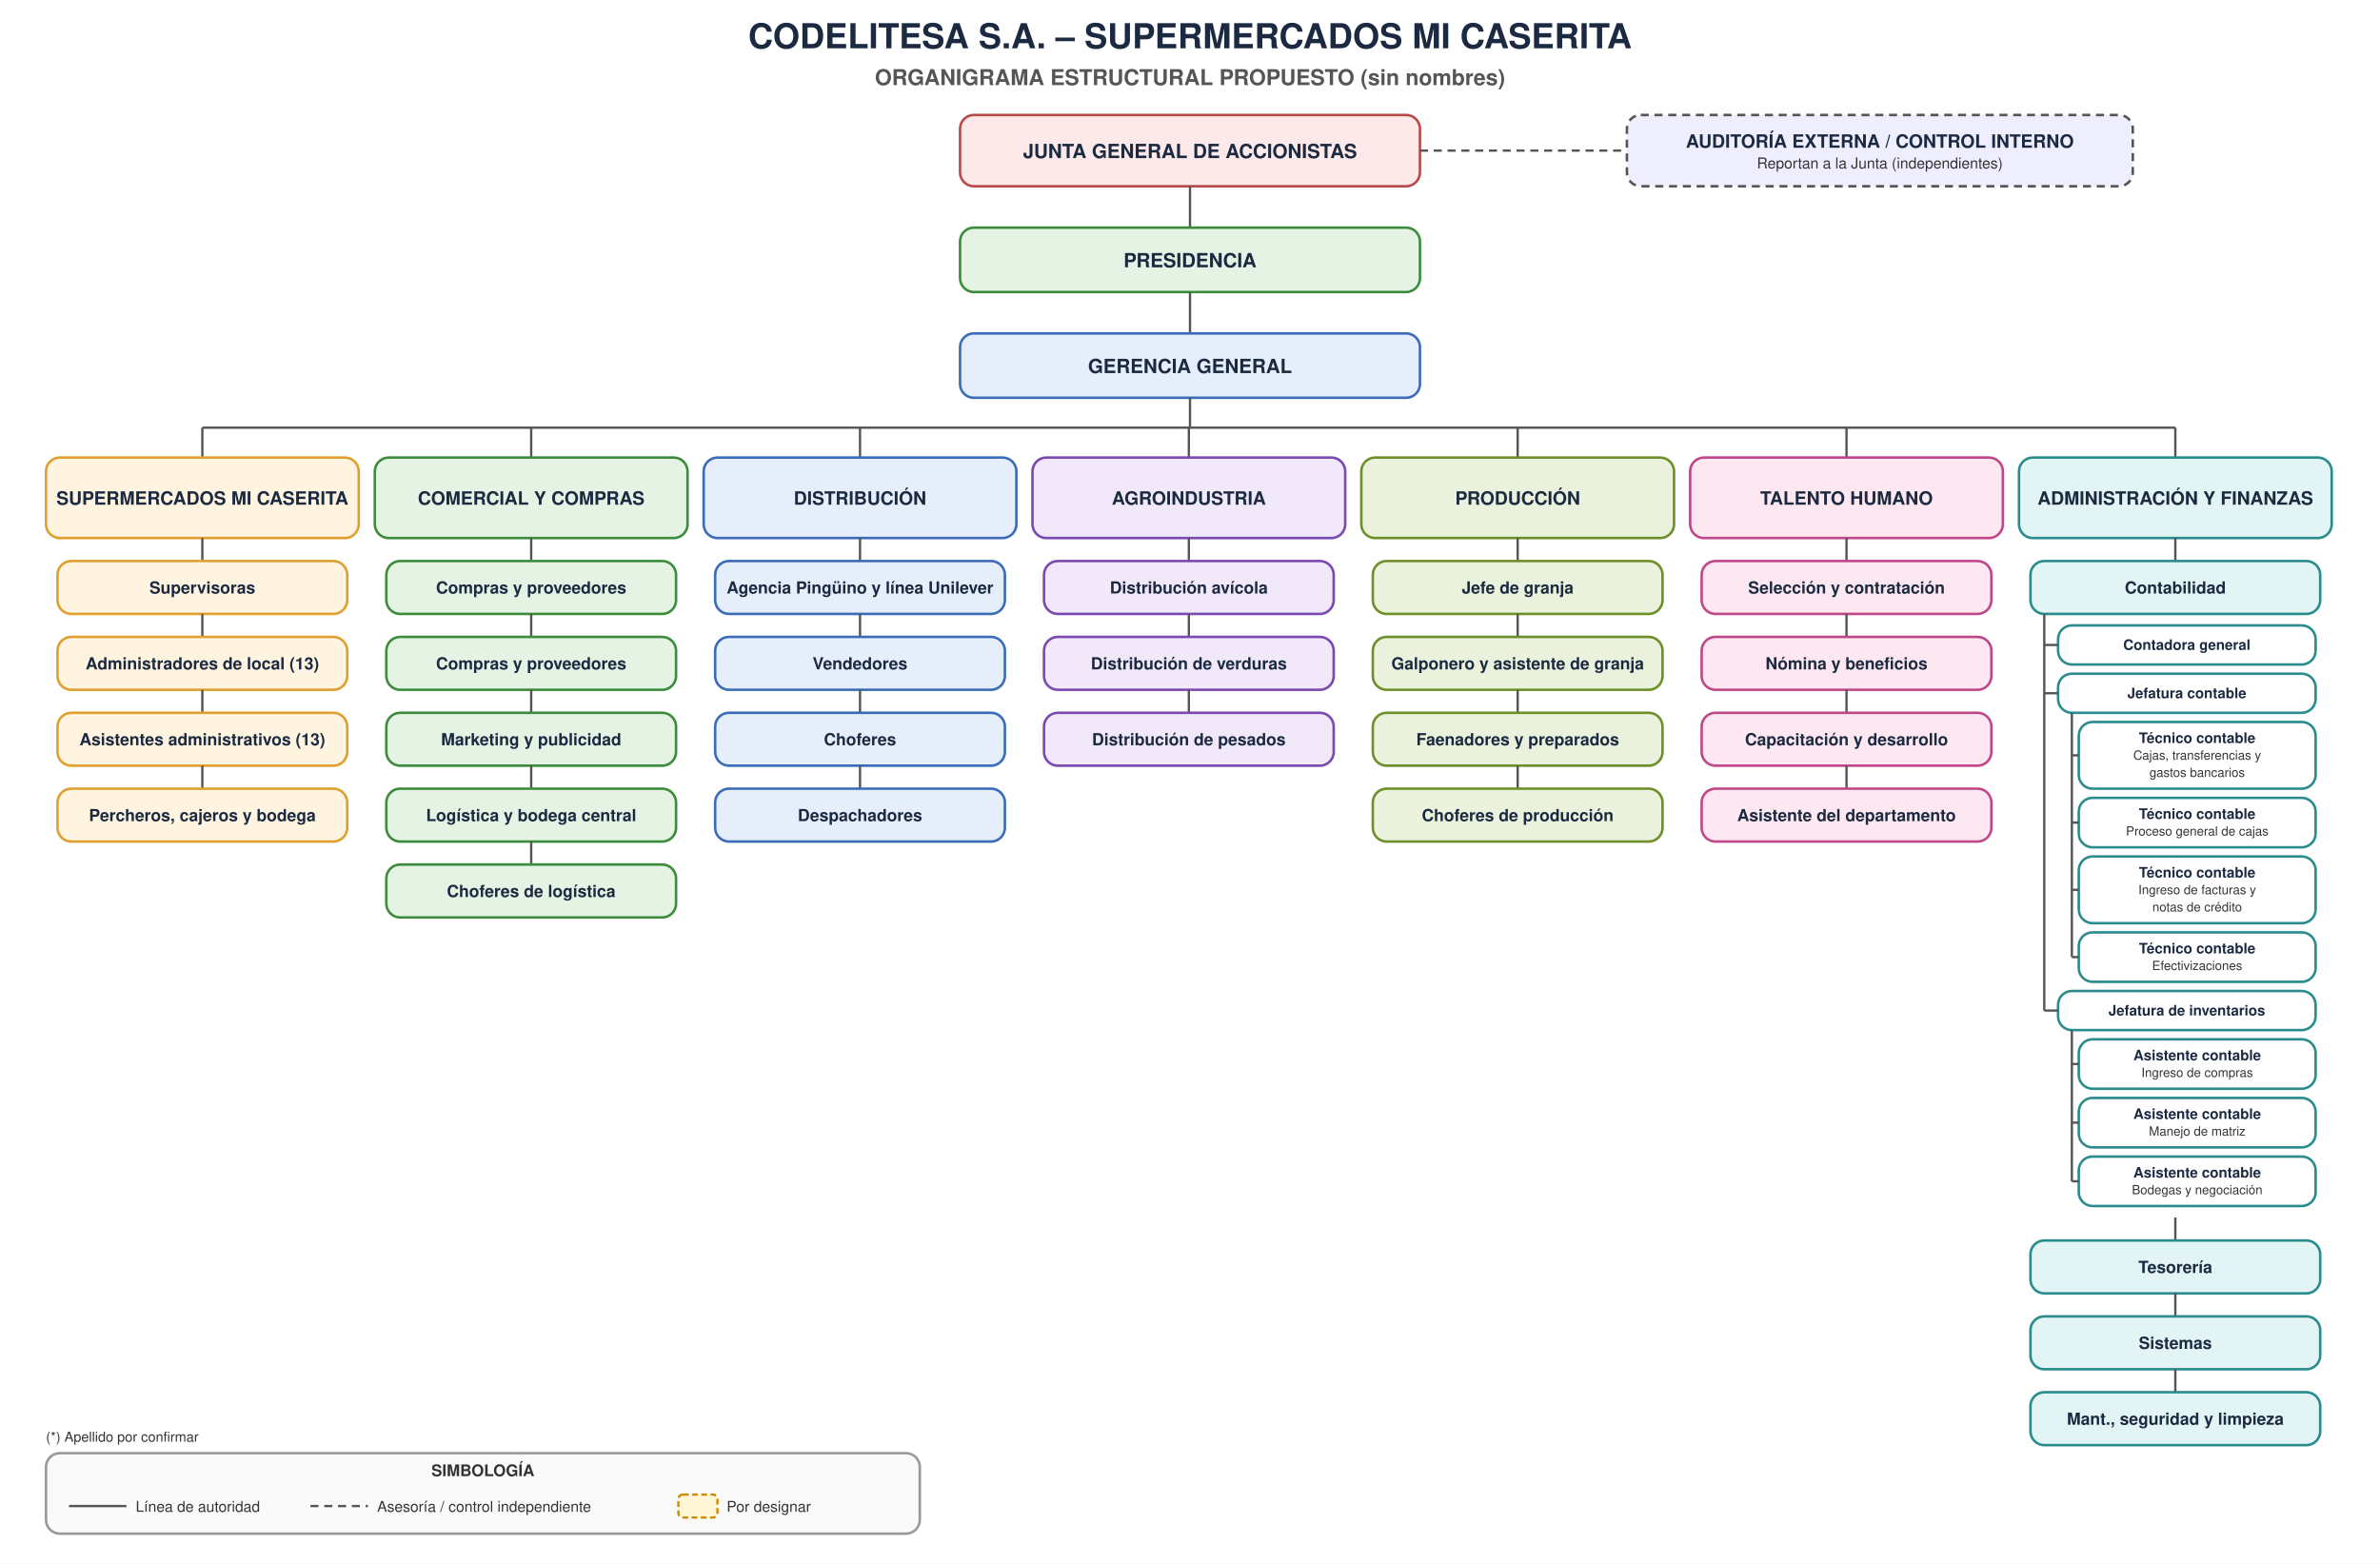
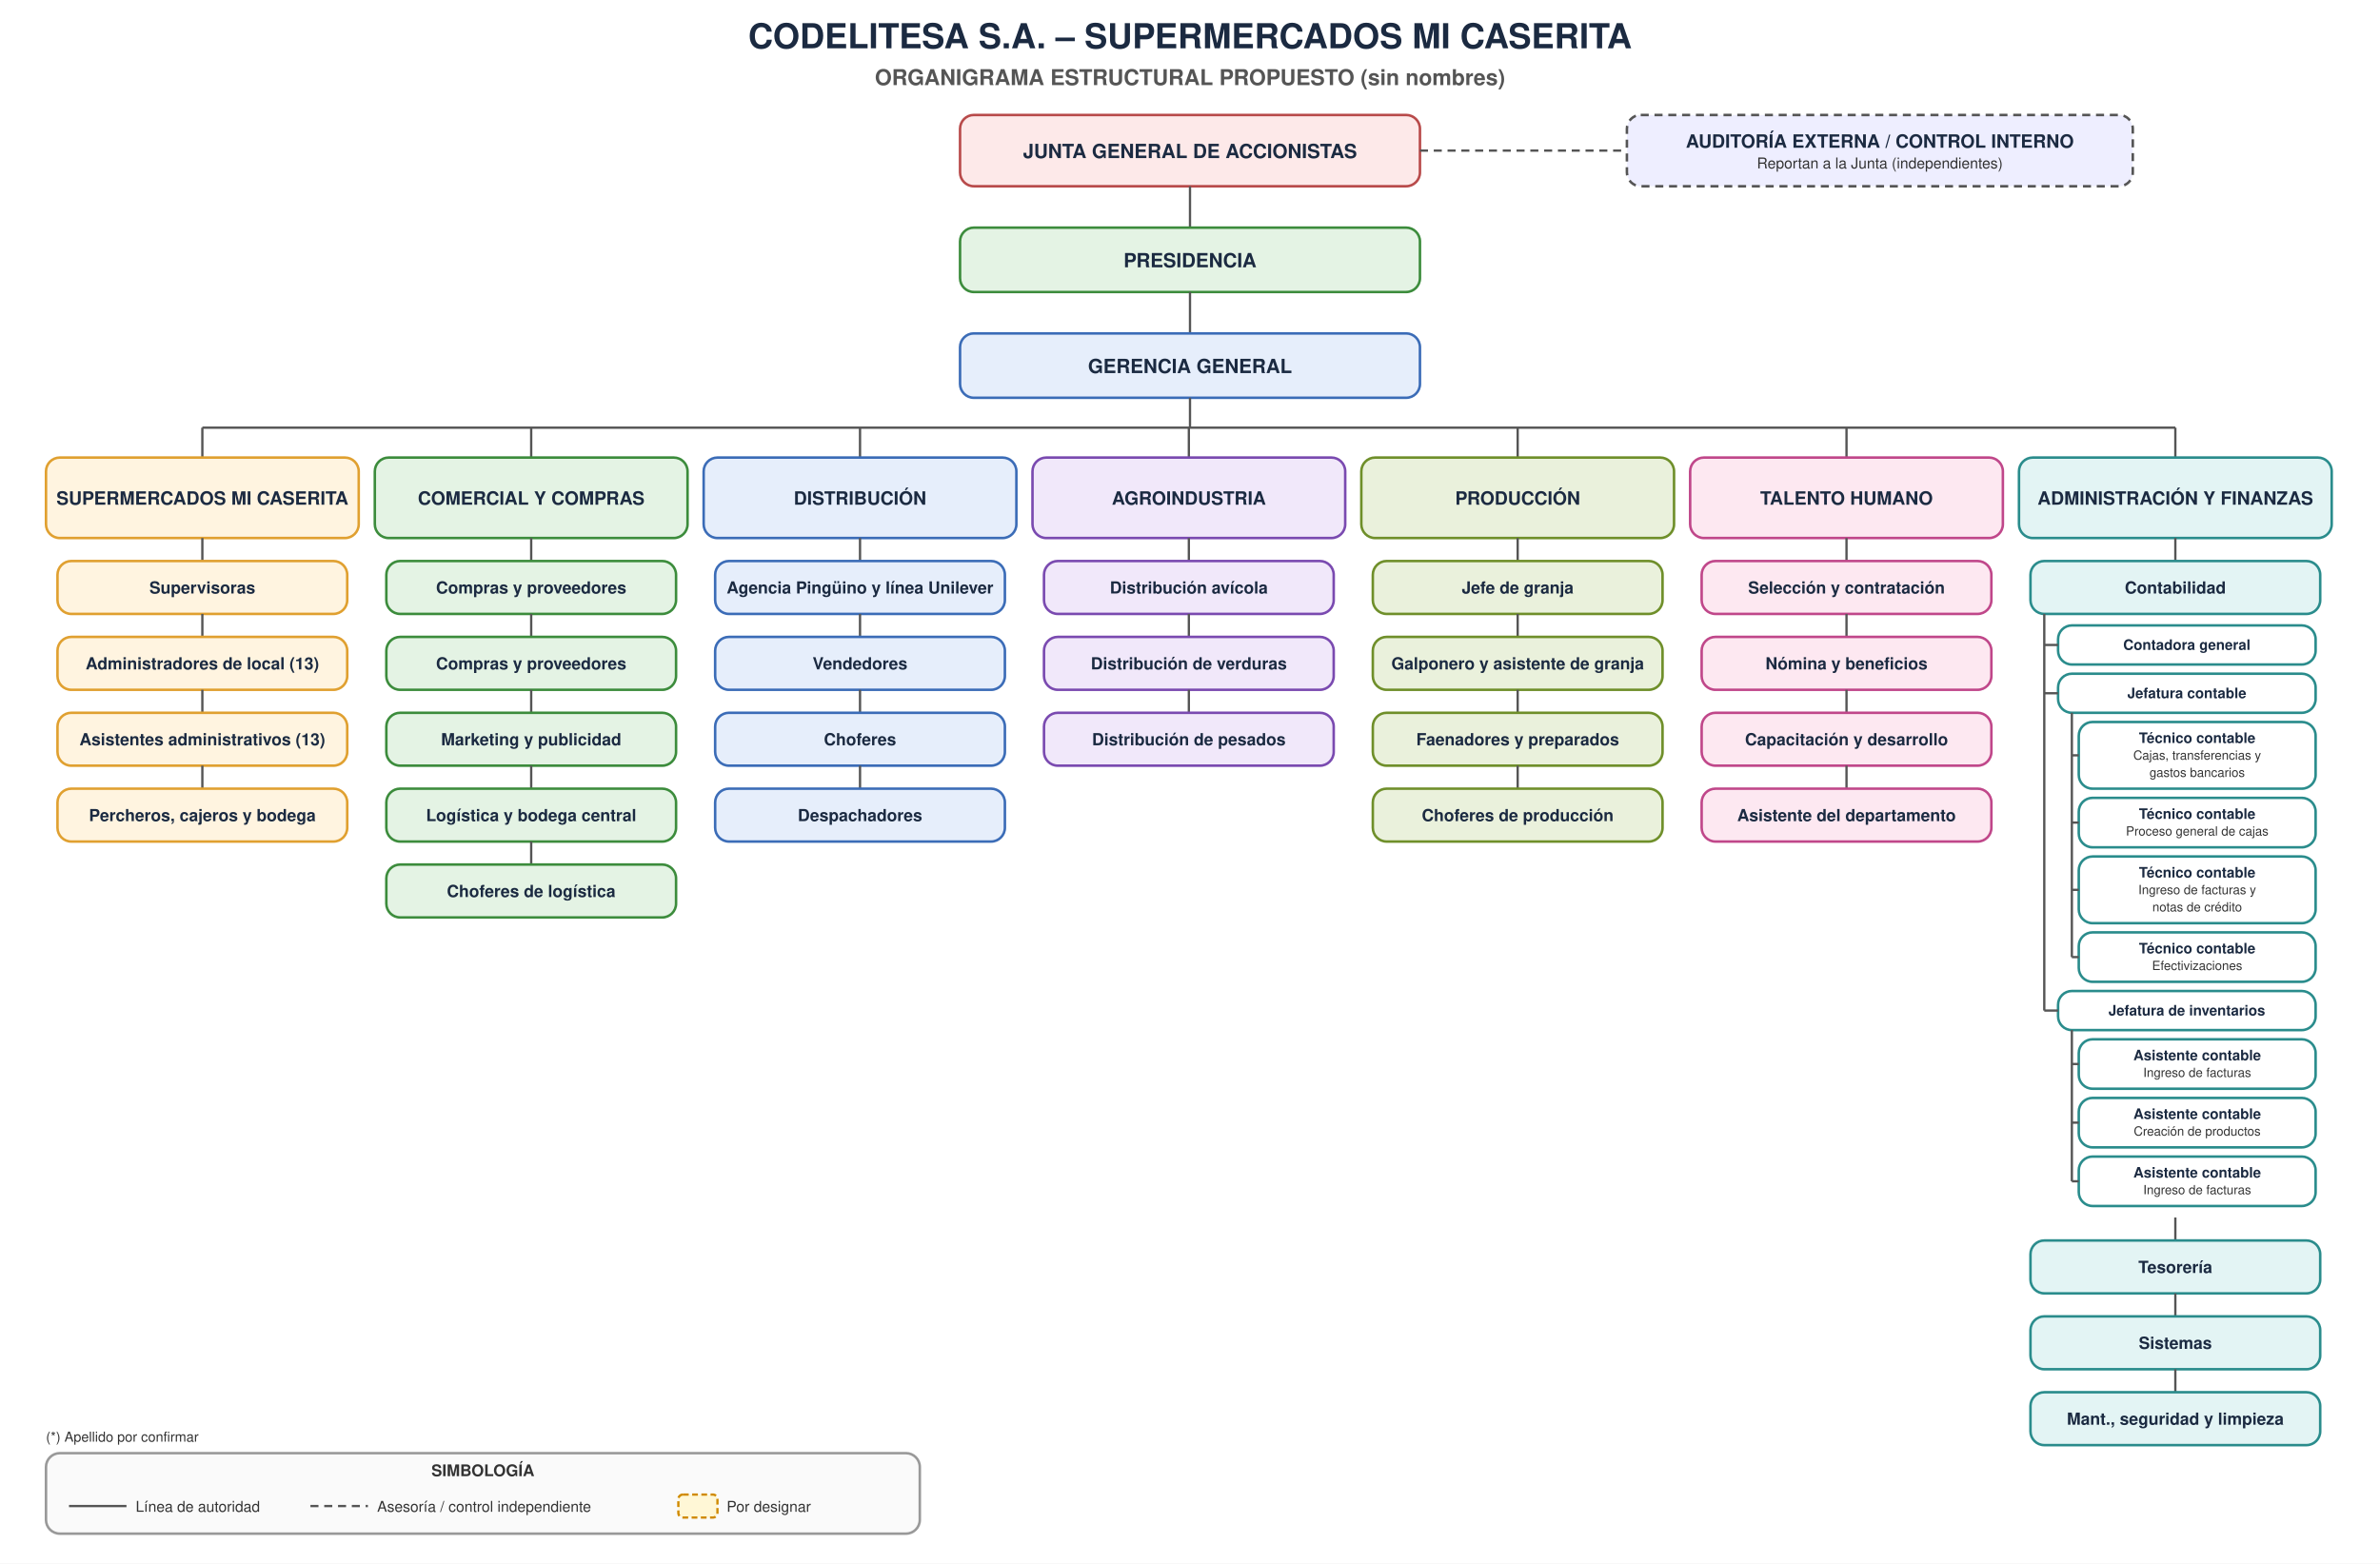
<svg xmlns="http://www.w3.org/2000/svg" width="2070" height="1360" viewBox="0 0 2070 1360" font-family="Helvetica,Arial,sans-serif">
  <rect width="100%" height="100%" fill="#fff" />
  <text x="1035.0" y="42" text-anchor="middle" font-size="30" font-weight="700" fill="#1b2a41">CODELITESA S.A. – SUPERMERCADOS MI CASERITA</text>
  <text x="1035.0" y="74" text-anchor="middle" font-size="19" font-weight="600" fill="#555">ORGANIGRAMA ESTRUCTURAL PROPUESTO (sin nombres)</text>
  <rect x="835.0" y="100" width="400" height="62" rx="12" fill="#fde9e9" stroke="#b84a4a" stroke-width="2.2" />
  <text x="1035.0" y="137.5" text-anchor="middle" font-weight="700" font-size="17" fill="#1b2a41">JUNTA GENERAL DE ACCIONISTAS</text>
  <rect x="1415.0" y="100" width="440" height="62" rx="12" fill="#eef" stroke="#555" stroke-width="2.2" stroke-dasharray="7 5" />
  <text x="1635.0" y="128.5" text-anchor="middle" font-weight="700" font-size="16" fill="#1b2a41">AUDITORÍA EXTERNA / CONTROL INTERNO</text>
  <text x="1635.0" y="146.5" text-anchor="middle" font-size="13" fill="#333" font-weight="400">Reportan a la Junta (independientes)</text>
  <path d="M1235.0,131 L1415.0,131" stroke="#555" stroke-width="2" fill="none" stroke-dasharray="7 5" />
  <path d="M1035.0,162 L1035.0,198" stroke="#555" stroke-width="2" fill="none" />
  <rect x="835.0" y="198" width="400" height="56" rx="12" fill="#e4f3e4" stroke="#3c8c3c" stroke-width="2.2" />
  <text x="1035.0" y="232.5" text-anchor="middle" font-weight="700" font-size="17" fill="#1b2a41">PRESIDENCIA</text>
  <path d="M1035.0,254 L1035.0,290" stroke="#555" stroke-width="2" fill="none" />
  <rect x="835.0" y="290" width="400" height="56" rx="12" fill="#e6eefb" stroke="#3b6cb7" stroke-width="2.2" />
  <text x="1035.0" y="324.5" text-anchor="middle" font-weight="700" font-size="17" fill="#1b2a41">GERENCIA GENERAL</text>
  <path d="M1035.0,346 L1035.0,372" stroke="#555" stroke-width="2" fill="none" />
  <path d="M176.0,372 L176.0,398" stroke="#555" stroke-width="2" fill="none" />
  <rect x="40" y="398" width="272" height="70" rx="12" fill="#fff4e0" stroke="#e0a030" stroke-width="2.2" />
  <text x="176.0" y="439.0" text-anchor="middle" font-weight="700" font-size="16" fill="#1b2a41">SUPERMERCADOS MI CASERITA</text>
  <path d="M176.0,468 L176.0,488" stroke="#555" stroke-width="2" fill="none" />
  <rect x="50" y="488" width="252" height="46" rx="12" fill="#fff4e0" stroke="#e0a030" stroke-width="2.2" />
  <text x="176.0" y="516.25" text-anchor="middle" font-weight="700" font-size="14.5" fill="#1b2a41">Supervisoras</text>
  <path d="M176.0,534 L176.0,554" stroke="#555" stroke-width="2" fill="none" />
  <rect x="50" y="554" width="252" height="46" rx="12" fill="#fff4e0" stroke="#e0a030" stroke-width="2.2" />
  <text x="176.0" y="582.25" text-anchor="middle" font-weight="700" font-size="14.5" fill="#1b2a41">Administradores de local (13)</text>
  <path d="M176.0,600 L176.0,620" stroke="#555" stroke-width="2" fill="none" />
  <rect x="50" y="620" width="252" height="46" rx="12" fill="#fff4e0" stroke="#e0a030" stroke-width="2.2" />
  <text x="176.0" y="648.25" text-anchor="middle" font-weight="700" font-size="14.5" fill="#1b2a41">Asistentes administrativos (13)</text>
  <path d="M176.0,666 L176.0,686" stroke="#555" stroke-width="2" fill="none" />
  <rect x="50" y="686" width="252" height="46" rx="12" fill="#fff4e0" stroke="#e0a030" stroke-width="2.2" />
  <text x="176.0" y="714.25" text-anchor="middle" font-weight="700" font-size="14.5" fill="#1b2a41">Percheros, cajeros y bodega</text>
  <path d="M462.0,372 L462.0,398" stroke="#555" stroke-width="2" fill="none" />
  <rect x="326" y="398" width="272" height="70" rx="12" fill="#e4f3e4" stroke="#3c8c3c" stroke-width="2.2" />
  <text x="462.0" y="439.0" text-anchor="middle" font-weight="700" font-size="16" fill="#1b2a41">COMERCIAL Y COMPRAS</text>
  <path d="M462.0,468 L462.0,488" stroke="#555" stroke-width="2" fill="none" />
  <rect x="336" y="488" width="252" height="46" rx="12" fill="#e4f3e4" stroke="#3c8c3c" stroke-width="2.2" />
  <text x="462.0" y="516.25" text-anchor="middle" font-weight="700" font-size="14.5" fill="#1b2a41">Compras y proveedores</text>
  <path d="M462.0,534 L462.0,554" stroke="#555" stroke-width="2" fill="none" />
  <rect x="336" y="554" width="252" height="46" rx="12" fill="#e4f3e4" stroke="#3c8c3c" stroke-width="2.2" />
  <text x="462.0" y="582.25" text-anchor="middle" font-weight="700" font-size="14.5" fill="#1b2a41">Compras y proveedores</text>
  <path d="M462.0,600 L462.0,620" stroke="#555" stroke-width="2" fill="none" />
  <rect x="336" y="620" width="252" height="46" rx="12" fill="#e4f3e4" stroke="#3c8c3c" stroke-width="2.2" />
  <text x="462.0" y="648.25" text-anchor="middle" font-weight="700" font-size="14.5" fill="#1b2a41">Marketing y publicidad</text>
  <path d="M462.0,666 L462.0,686" stroke="#555" stroke-width="2" fill="none" />
  <rect x="336" y="686" width="252" height="46" rx="12" fill="#e4f3e4" stroke="#3c8c3c" stroke-width="2.2" />
  <text x="462.0" y="714.25" text-anchor="middle" font-weight="700" font-size="14.5" fill="#1b2a41">Logística y bodega central</text>
  <path d="M462.0,732 L462.0,752" stroke="#555" stroke-width="2" fill="none" />
  <rect x="336" y="752" width="252" height="46" rx="12" fill="#e4f3e4" stroke="#3c8c3c" stroke-width="2.2" />
  <text x="462.0" y="780.25" text-anchor="middle" font-weight="700" font-size="14.5" fill="#1b2a41">Choferes de logística</text>
  <path d="M748.0,372 L748.0,398" stroke="#555" stroke-width="2" fill="none" />
  <rect x="612" y="398" width="272" height="70" rx="12" fill="#e6eefb" stroke="#3b6cb7" stroke-width="2.2" />
  <text x="748.0" y="439.0" text-anchor="middle" font-weight="700" font-size="16" fill="#1b2a41">DISTRIBUCIÓN</text>
  <path d="M748.0,468 L748.0,488" stroke="#555" stroke-width="2" fill="none" />
  <rect x="622" y="488" width="252" height="46" rx="12" fill="#e6eefb" stroke="#3b6cb7" stroke-width="2.2" />
  <text x="748.0" y="516.25" text-anchor="middle" font-weight="700" font-size="14.5" fill="#1b2a41">Agencia Pingüino y línea Unilever</text>
  <path d="M748.0,534 L748.0,554" stroke="#555" stroke-width="2" fill="none" />
  <rect x="622" y="554" width="252" height="46" rx="12" fill="#e6eefb" stroke="#3b6cb7" stroke-width="2.2" />
  <text x="748.0" y="582.25" text-anchor="middle" font-weight="700" font-size="14.5" fill="#1b2a41">Vendedores</text>
  <path d="M748.0,600 L748.0,620" stroke="#555" stroke-width="2" fill="none" />
  <rect x="622" y="620" width="252" height="46" rx="12" fill="#e6eefb" stroke="#3b6cb7" stroke-width="2.2" />
  <text x="748.0" y="648.25" text-anchor="middle" font-weight="700" font-size="14.5" fill="#1b2a41">Choferes</text>
  <path d="M748.0,666 L748.0,686" stroke="#555" stroke-width="2" fill="none" />
  <rect x="622" y="686" width="252" height="46" rx="12" fill="#e6eefb" stroke="#3b6cb7" stroke-width="2.2" />
  <text x="748.0" y="714.25" text-anchor="middle" font-weight="700" font-size="14.5" fill="#1b2a41">Despachadores</text>
  <path d="M1034.0,372 L1034.0,398" stroke="#555" stroke-width="2" fill="none" />
  <rect x="898" y="398" width="272" height="70" rx="12" fill="#f1e8fa" stroke="#7a4ab0" stroke-width="2.2" />
  <text x="1034.0" y="439.0" text-anchor="middle" font-weight="700" font-size="16" fill="#1b2a41">AGROINDUSTRIA</text>
  <path d="M1034.0,468 L1034.0,488" stroke="#555" stroke-width="2" fill="none" />
  <rect x="908" y="488" width="252" height="46" rx="12" fill="#f1e8fa" stroke="#7a4ab0" stroke-width="2.2" />
  <text x="1034.0" y="516.25" text-anchor="middle" font-weight="700" font-size="14.5" fill="#1b2a41">Distribución avícola</text>
  <path d="M1034.0,534 L1034.0,554" stroke="#555" stroke-width="2" fill="none" />
  <rect x="908" y="554" width="252" height="46" rx="12" fill="#f1e8fa" stroke="#7a4ab0" stroke-width="2.2" />
  <text x="1034.0" y="582.25" text-anchor="middle" font-weight="700" font-size="14.5" fill="#1b2a41">Distribución de verduras</text>
  <path d="M1034.0,600 L1034.0,620" stroke="#555" stroke-width="2" fill="none" />
  <rect x="908" y="620" width="252" height="46" rx="12" fill="#f1e8fa" stroke="#7a4ab0" stroke-width="2.2" />
  <text x="1034.0" y="648.25" text-anchor="middle" font-weight="700" font-size="14.5" fill="#1b2a41">Distribución de pesados</text>
  <path d="M1320.0,372 L1320.0,398" stroke="#555" stroke-width="2" fill="none" />
  <rect x="1184" y="398" width="272" height="70" rx="12" fill="#eaf1dc" stroke="#6f8f2a" stroke-width="2.2" />
  <text x="1320.0" y="439.0" text-anchor="middle" font-weight="700" font-size="16" fill="#1b2a41">PRODUCCIÓN</text>
  <path d="M1320.0,468 L1320.0,488" stroke="#555" stroke-width="2" fill="none" />
  <rect x="1194" y="488" width="252" height="46" rx="12" fill="#eaf1dc" stroke="#6f8f2a" stroke-width="2.2" />
  <text x="1320.0" y="516.25" text-anchor="middle" font-weight="700" font-size="14.5" fill="#1b2a41">Jefe de granja</text>
  <path d="M1320.0,534 L1320.0,554" stroke="#555" stroke-width="2" fill="none" />
  <rect x="1194" y="554" width="252" height="46" rx="12" fill="#eaf1dc" stroke="#6f8f2a" stroke-width="2.2" />
  <text x="1320.0" y="582.25" text-anchor="middle" font-weight="700" font-size="14.5" fill="#1b2a41">Galponero y asistente de granja</text>
  <path d="M1320.0,600 L1320.0,620" stroke="#555" stroke-width="2" fill="none" />
  <rect x="1194" y="620" width="252" height="46" rx="12" fill="#eaf1dc" stroke="#6f8f2a" stroke-width="2.2" />
  <text x="1320.0" y="648.25" text-anchor="middle" font-weight="700" font-size="14.5" fill="#1b2a41">Faenadores y preparados</text>
  <path d="M1320.0,666 L1320.0,686" stroke="#555" stroke-width="2" fill="none" />
  <rect x="1194" y="686" width="252" height="46" rx="12" fill="#eaf1dc" stroke="#6f8f2a" stroke-width="2.2" />
  <text x="1320.0" y="714.25" text-anchor="middle" font-weight="700" font-size="14.5" fill="#1b2a41">Choferes de producción</text>
  <path d="M1606.0,372 L1606.0,398" stroke="#555" stroke-width="2" fill="none" />
  <rect x="1470" y="398" width="272" height="70" rx="12" fill="#fde8f1" stroke="#c0478a" stroke-width="2.2" />
  <text x="1606.0" y="439.0" text-anchor="middle" font-weight="700" font-size="16" fill="#1b2a41">TALENTO HUMANO</text>
  <path d="M1606.0,468 L1606.0,488" stroke="#555" stroke-width="2" fill="none" />
  <rect x="1480" y="488" width="252" height="46" rx="12" fill="#fde8f1" stroke="#c0478a" stroke-width="2.2" />
  <text x="1606.0" y="516.25" text-anchor="middle" font-weight="700" font-size="14.5" fill="#1b2a41">Selección y contratación</text>
  <path d="M1606.0,534 L1606.0,554" stroke="#555" stroke-width="2" fill="none" />
  <rect x="1480" y="554" width="252" height="46" rx="12" fill="#fde8f1" stroke="#c0478a" stroke-width="2.2" />
  <text x="1606.0" y="582.25" text-anchor="middle" font-weight="700" font-size="14.5" fill="#1b2a41">Nómina y beneficios</text>
  <path d="M1606.0,600 L1606.0,620" stroke="#555" stroke-width="2" fill="none" />
  <rect x="1480" y="620" width="252" height="46" rx="12" fill="#fde8f1" stroke="#c0478a" stroke-width="2.2" />
  <text x="1606.0" y="648.25" text-anchor="middle" font-weight="700" font-size="14.5" fill="#1b2a41">Capacitación y desarrollo</text>
  <path d="M1606.0,666 L1606.0,686" stroke="#555" stroke-width="2" fill="none" />
  <rect x="1480" y="686" width="252" height="46" rx="12" fill="#fde8f1" stroke="#c0478a" stroke-width="2.2" />
  <text x="1606.0" y="714.25" text-anchor="middle" font-weight="700" font-size="14.5" fill="#1b2a41">Asistente del departamento</text>
  <path d="M1892.0,372 L1892.0,398" stroke="#555" stroke-width="2" fill="none" />
  <rect x="1756" y="398" width="272" height="70" rx="12" fill="#e3f4f4" stroke="#2a8c8c" stroke-width="2.2" />
  <text x="1892.0" y="439.0" text-anchor="middle" font-weight="700" font-size="16" fill="#1b2a41">ADMINISTRACIÓN Y FINANZAS</text>
  <path d="M1892.0,468 L1892.0,488" stroke="#555" stroke-width="2" fill="none" />
  <rect x="1766" y="488" width="252" height="46" rx="12" fill="#e3f4f4" stroke="#2a8c8c" stroke-width="2.2" />
  <text x="1892.0" y="516.25" text-anchor="middle" font-weight="700" font-size="14.5" fill="#1b2a41">Contabilidad</text>
  <rect x="1790" y="544" width="224" height="34" rx="12" fill="#fff" stroke="#2a8c8c" stroke-width="2.2" />
  <text x="1902.0" y="565.25" text-anchor="middle" font-weight="700" font-size="12.5" fill="#1b2a41">Contadora general</text>
  <rect x="1790" y="586" width="224" height="34" rx="12" fill="#fff" stroke="#2a8c8c" stroke-width="2.2" />
  <text x="1902.0" y="607.25" text-anchor="middle" font-weight="700" font-size="12.5" fill="#1b2a41">Jefatura contable</text>
  <rect x="1808" y="628" width="206" height="58" rx="12" fill="#fff" stroke="#2a8c8c" stroke-width="2.2" />
  <text x="1911.0" y="646.25" text-anchor="middle" font-weight="700" font-size="12.5" fill="#1b2a41">Técnico contable</text>
  <text x="1911.0" y="660.75" text-anchor="middle" font-size="11" fill="#333" font-weight="400">Cajas, transferencias y</text>
  <text x="1911.0" y="675.75" text-anchor="middle" font-size="11" fill="#333" font-weight="400">gastos bancarios</text>
  <rect x="1808" y="694" width="206" height="43" rx="12" fill="#fff" stroke="#2a8c8c" stroke-width="2.2" />
  <text x="1911.0" y="712.25" text-anchor="middle" font-weight="700" font-size="12.5" fill="#1b2a41">Técnico contable</text>
  <text x="1911.0" y="726.75" text-anchor="middle" font-size="11" fill="#333" font-weight="400">Proceso general de cajas</text>
  <rect x="1808" y="745" width="206" height="58" rx="12" fill="#fff" stroke="#2a8c8c" stroke-width="2.2" />
  <text x="1911.0" y="763.25" text-anchor="middle" font-weight="700" font-size="12.5" fill="#1b2a41">Técnico contable</text>
  <text x="1911.0" y="777.75" text-anchor="middle" font-size="11" fill="#333" font-weight="400">Ingreso de facturas y</text>
  <text x="1911.0" y="792.75" text-anchor="middle" font-size="11" fill="#333" font-weight="400">notas de crédito</text>
  <rect x="1808" y="811" width="206" height="43" rx="12" fill="#fff" stroke="#2a8c8c" stroke-width="2.2" />
  <text x="1911.0" y="829.25" text-anchor="middle" font-weight="700" font-size="12.5" fill="#1b2a41">Técnico contable</text>
  <text x="1911.0" y="843.75" text-anchor="middle" font-size="11" fill="#333" font-weight="400">Efectivizaciones</text>
  <rect x="1790" y="862" width="224" height="34" rx="12" fill="#fff" stroke="#2a8c8c" stroke-width="2.2" />
  <text x="1902.0" y="883.25" text-anchor="middle" font-weight="700" font-size="12.5" fill="#1b2a41">Jefatura de inventarios</text>
  <rect x="1808" y="904" width="206" height="43" rx="12" fill="#fff" stroke="#2a8c8c" stroke-width="2.2" />
  <text x="1911.0" y="922.25" text-anchor="middle" font-weight="700" font-size="12.5" fill="#1b2a41">Asistente contable</text>
-   <text x="1911.0" y="936.75" text-anchor="middle" font-size="11" fill="#333" font-weight="400">Ingreso de compras</text>
+   <text x="1911.0" y="936.75" text-anchor="middle" font-size="11" fill="#333" font-weight="400">Ingreso de facturas</text>
  <rect x="1808" y="955" width="206" height="43" rx="12" fill="#fff" stroke="#2a8c8c" stroke-width="2.2" />
  <text x="1911.0" y="973.25" text-anchor="middle" font-weight="700" font-size="12.5" fill="#1b2a41">Asistente contable</text>
-   <text x="1911.0" y="987.75" text-anchor="middle" font-size="11" fill="#333" font-weight="400">Manejo de matriz</text>
+   <text x="1911.0" y="987.75" text-anchor="middle" font-size="11" fill="#333" font-weight="400">Creación de productos</text>
  <rect x="1808" y="1006" width="206" height="43" rx="12" fill="#fff" stroke="#2a8c8c" stroke-width="2.2" />
  <text x="1911.0" y="1024.25" text-anchor="middle" font-weight="700" font-size="12.5" fill="#1b2a41">Asistente contable</text>
-   <text x="1911.0" y="1038.75" text-anchor="middle" font-size="11" fill="#333" font-weight="400">Bodegas y negociación</text>
+   <text x="1911.0" y="1038.75" text-anchor="middle" font-size="11" fill="#333" font-weight="400">Ingreso de facturas</text>
  <path d="M1778,534 L1778,879.0" stroke="#555" stroke-width="2" fill="none" />
  <path d="M1778,561.0 L1790,561.0" stroke="#555" stroke-width="2" fill="none" />
  <path d="M1778,603.0 L1790,603.0" stroke="#555" stroke-width="2" fill="none" />
  <path d="M1778,879.0 L1790,879.0" stroke="#555" stroke-width="2" fill="none" />
  <path d="M1802,620 L1802,832.5" stroke="#555" stroke-width="2" fill="none" />
  <path d="M1802,657.0 L1808,657.0" stroke="#555" stroke-width="2" fill="none" />
  <path d="M1802,715.5 L1808,715.5" stroke="#555" stroke-width="2" fill="none" />
  <path d="M1802,774.0 L1808,774.0" stroke="#555" stroke-width="2" fill="none" />
  <path d="M1802,832.5 L1808,832.5" stroke="#555" stroke-width="2" fill="none" />
  <path d="M1802,896 L1802,1027.5" stroke="#555" stroke-width="2" fill="none" />
  <path d="M1802,925.5 L1808,925.5" stroke="#555" stroke-width="2" fill="none" />
  <path d="M1802,976.5 L1808,976.5" stroke="#555" stroke-width="2" fill="none" />
  <path d="M1802,1027.5 L1808,1027.5" stroke="#555" stroke-width="2" fill="none" />
  <path d="M1892.0,1059 L1892.0,1079" stroke="#555" stroke-width="2" fill="none" />
  <rect x="1766" y="1079" width="252" height="46" rx="12" fill="#e3f4f4" stroke="#2a8c8c" stroke-width="2.2" />
  <text x="1892.0" y="1107.25" text-anchor="middle" font-weight="700" font-size="14.5" fill="#1b2a41">Tesorería</text>
  <path d="M1892.0,1125 L1892.0,1145" stroke="#555" stroke-width="2" fill="none" />
  <rect x="1766" y="1145" width="252" height="46" rx="12" fill="#e3f4f4" stroke="#2a8c8c" stroke-width="2.2" />
  <text x="1892.0" y="1173.25" text-anchor="middle" font-weight="700" font-size="14.5" fill="#1b2a41">Sistemas</text>
  <path d="M1892.0,1191 L1892.0,1211" stroke="#555" stroke-width="2" fill="none" />
  <rect x="1766" y="1211" width="252" height="46" rx="12" fill="#e3f4f4" stroke="#2a8c8c" stroke-width="2.2" />
  <text x="1892.0" y="1239.25" text-anchor="middle" font-weight="700" font-size="14.5" fill="#1b2a41">Mant., seguridad y limpieza</text>
  <path d="M176.0,372 L1892.0,372" stroke="#555" stroke-width="2" fill="none" />
  <rect x="40" y="1264" width="760" height="70" rx="12" fill="#fafafa" stroke="#999" stroke-width="2.2" />
  <text x="420.0" y="1304.0" text-anchor="middle" font-weight="700" font-size="14" fill="#1b2a41" />
  <text x="420" y="1284" text-anchor="middle" font-size="14" font-weight="700" fill="#333">SIMBOLOGÍA</text>
  <path d="M60,1310 L110,1310" stroke="#555" stroke-width="2" fill="none" />
  <text x="118" y="1315" text-anchor="start" font-size="13" font-weight="400" fill="#333">Línea de autoridad</text>
  <path d="M270,1310 L320,1310" stroke="#555" stroke-width="2" fill="none" stroke-dasharray="7 5" />
  <text x="328" y="1315" text-anchor="start" font-size="13" font-weight="400" fill="#333">Asesoría / control independiente</text>
  <rect x="590" y="1300" width="34" height="20" rx="4" fill="#fff7d6" stroke="#d08a00" stroke-width="2" stroke-dasharray="5 3" />
  <text x="632" y="1315" text-anchor="start" font-size="13" font-weight="400" fill="#333">Por designar</text>
  <text x="40" y="1254" text-anchor="start" font-size="12" font-weight="400" fill="#333">(*) Apellido por confirmar</text>
</svg>
